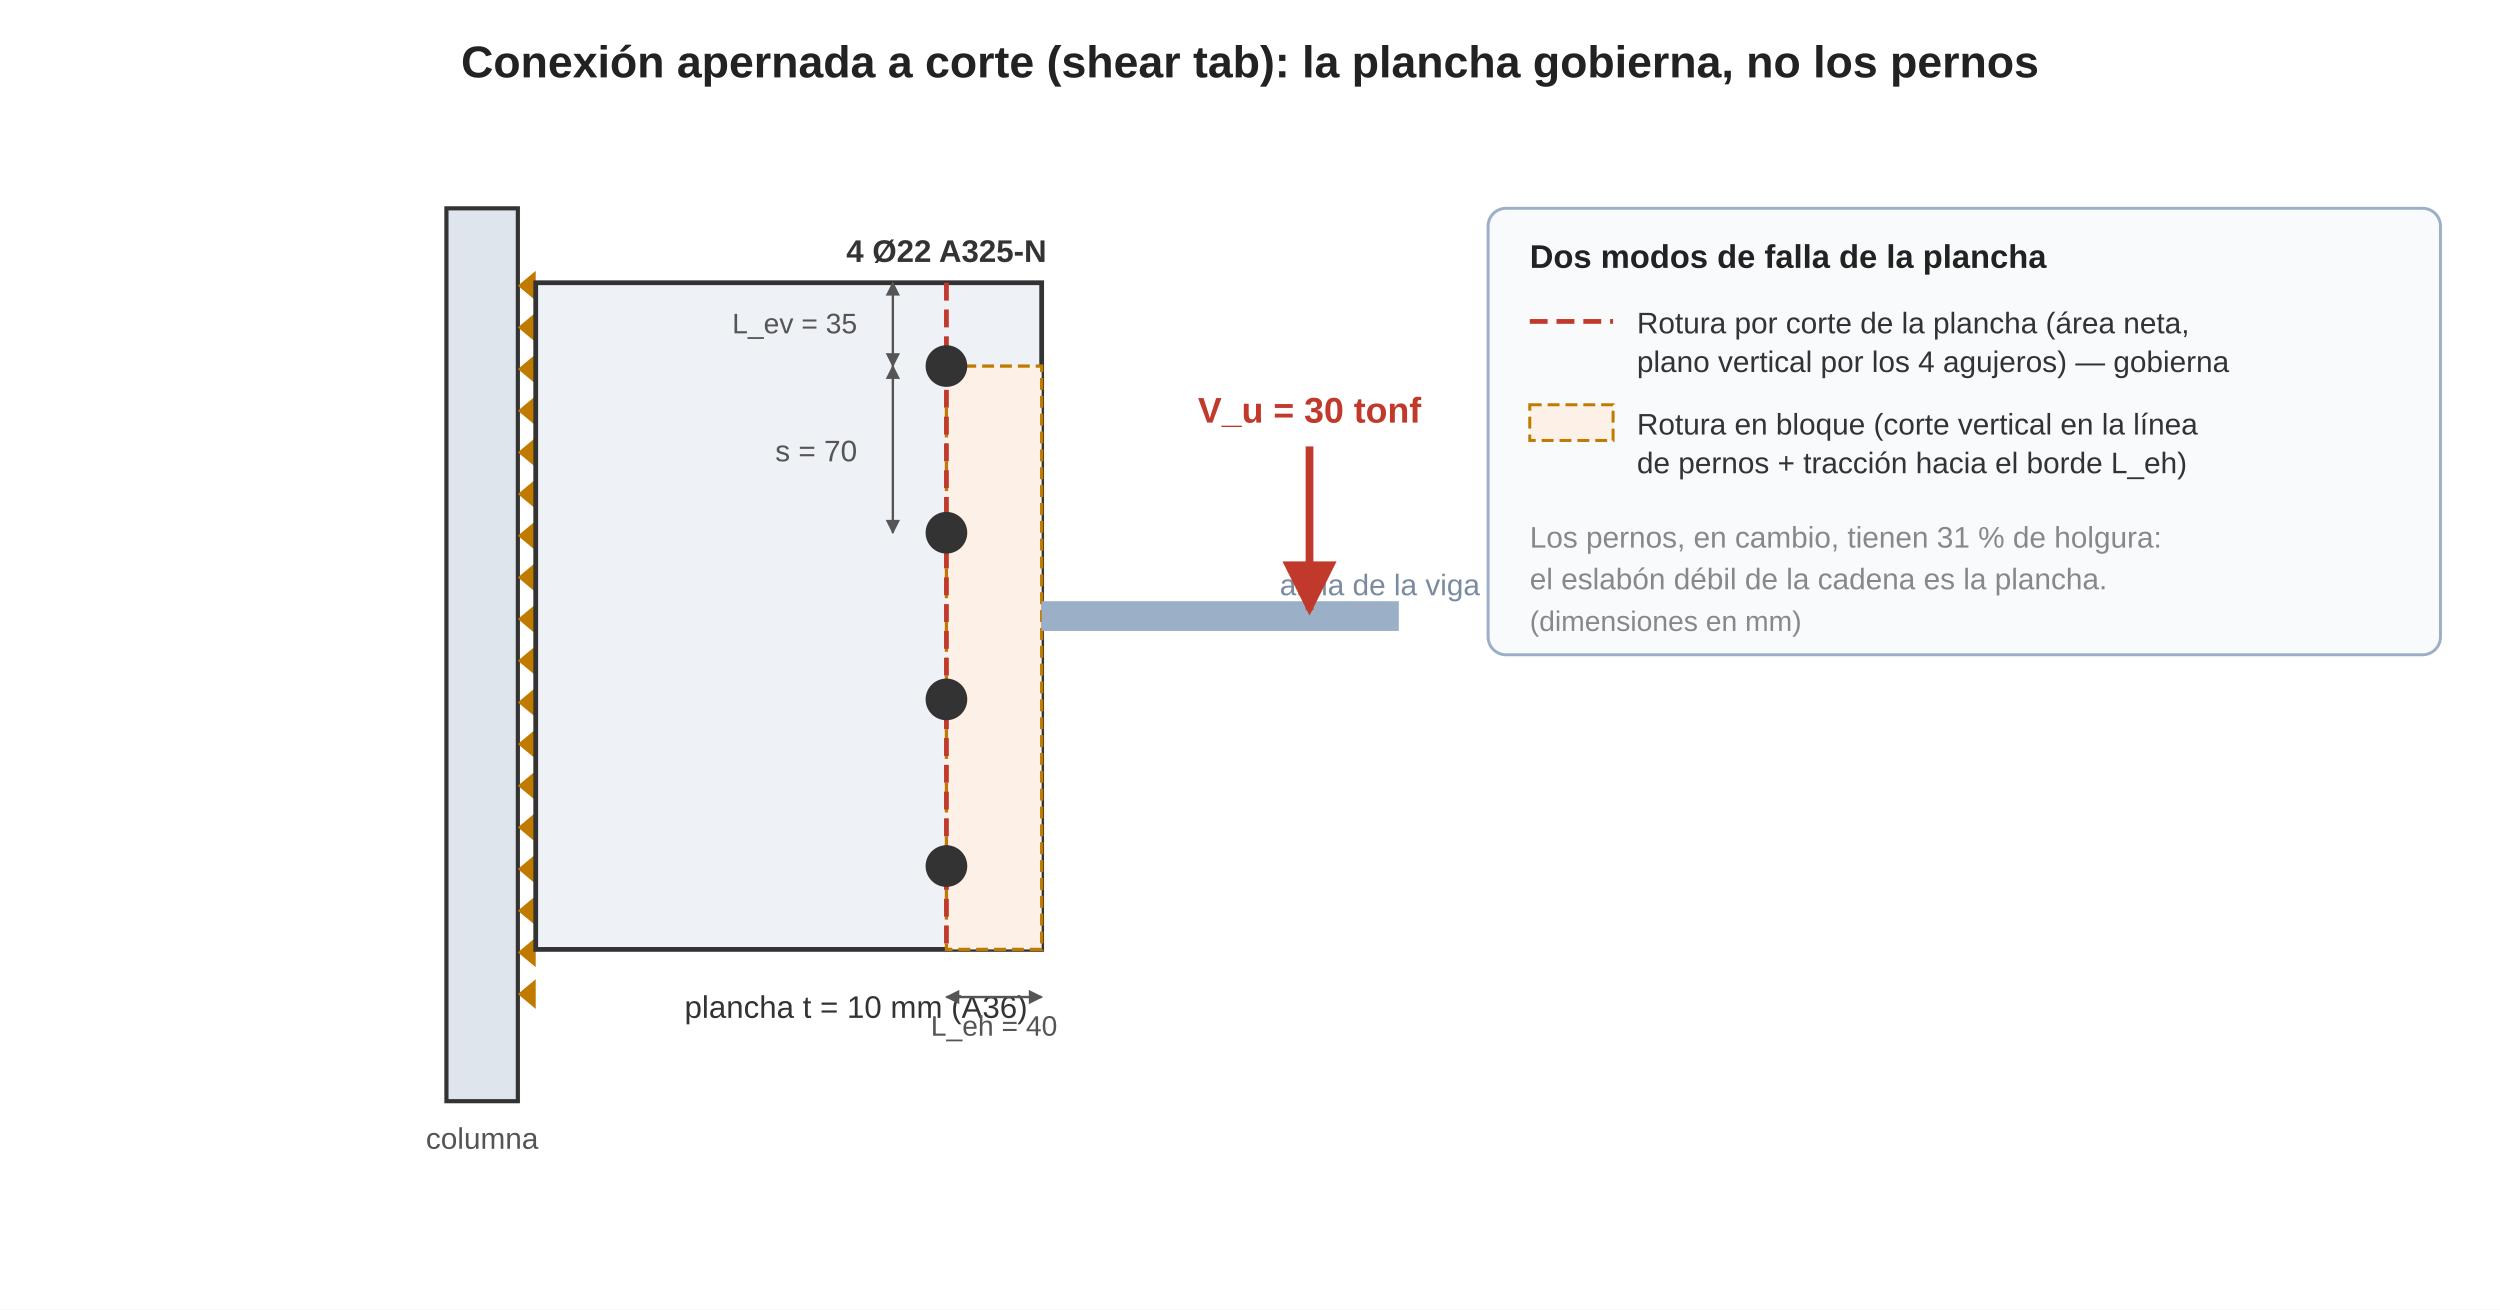
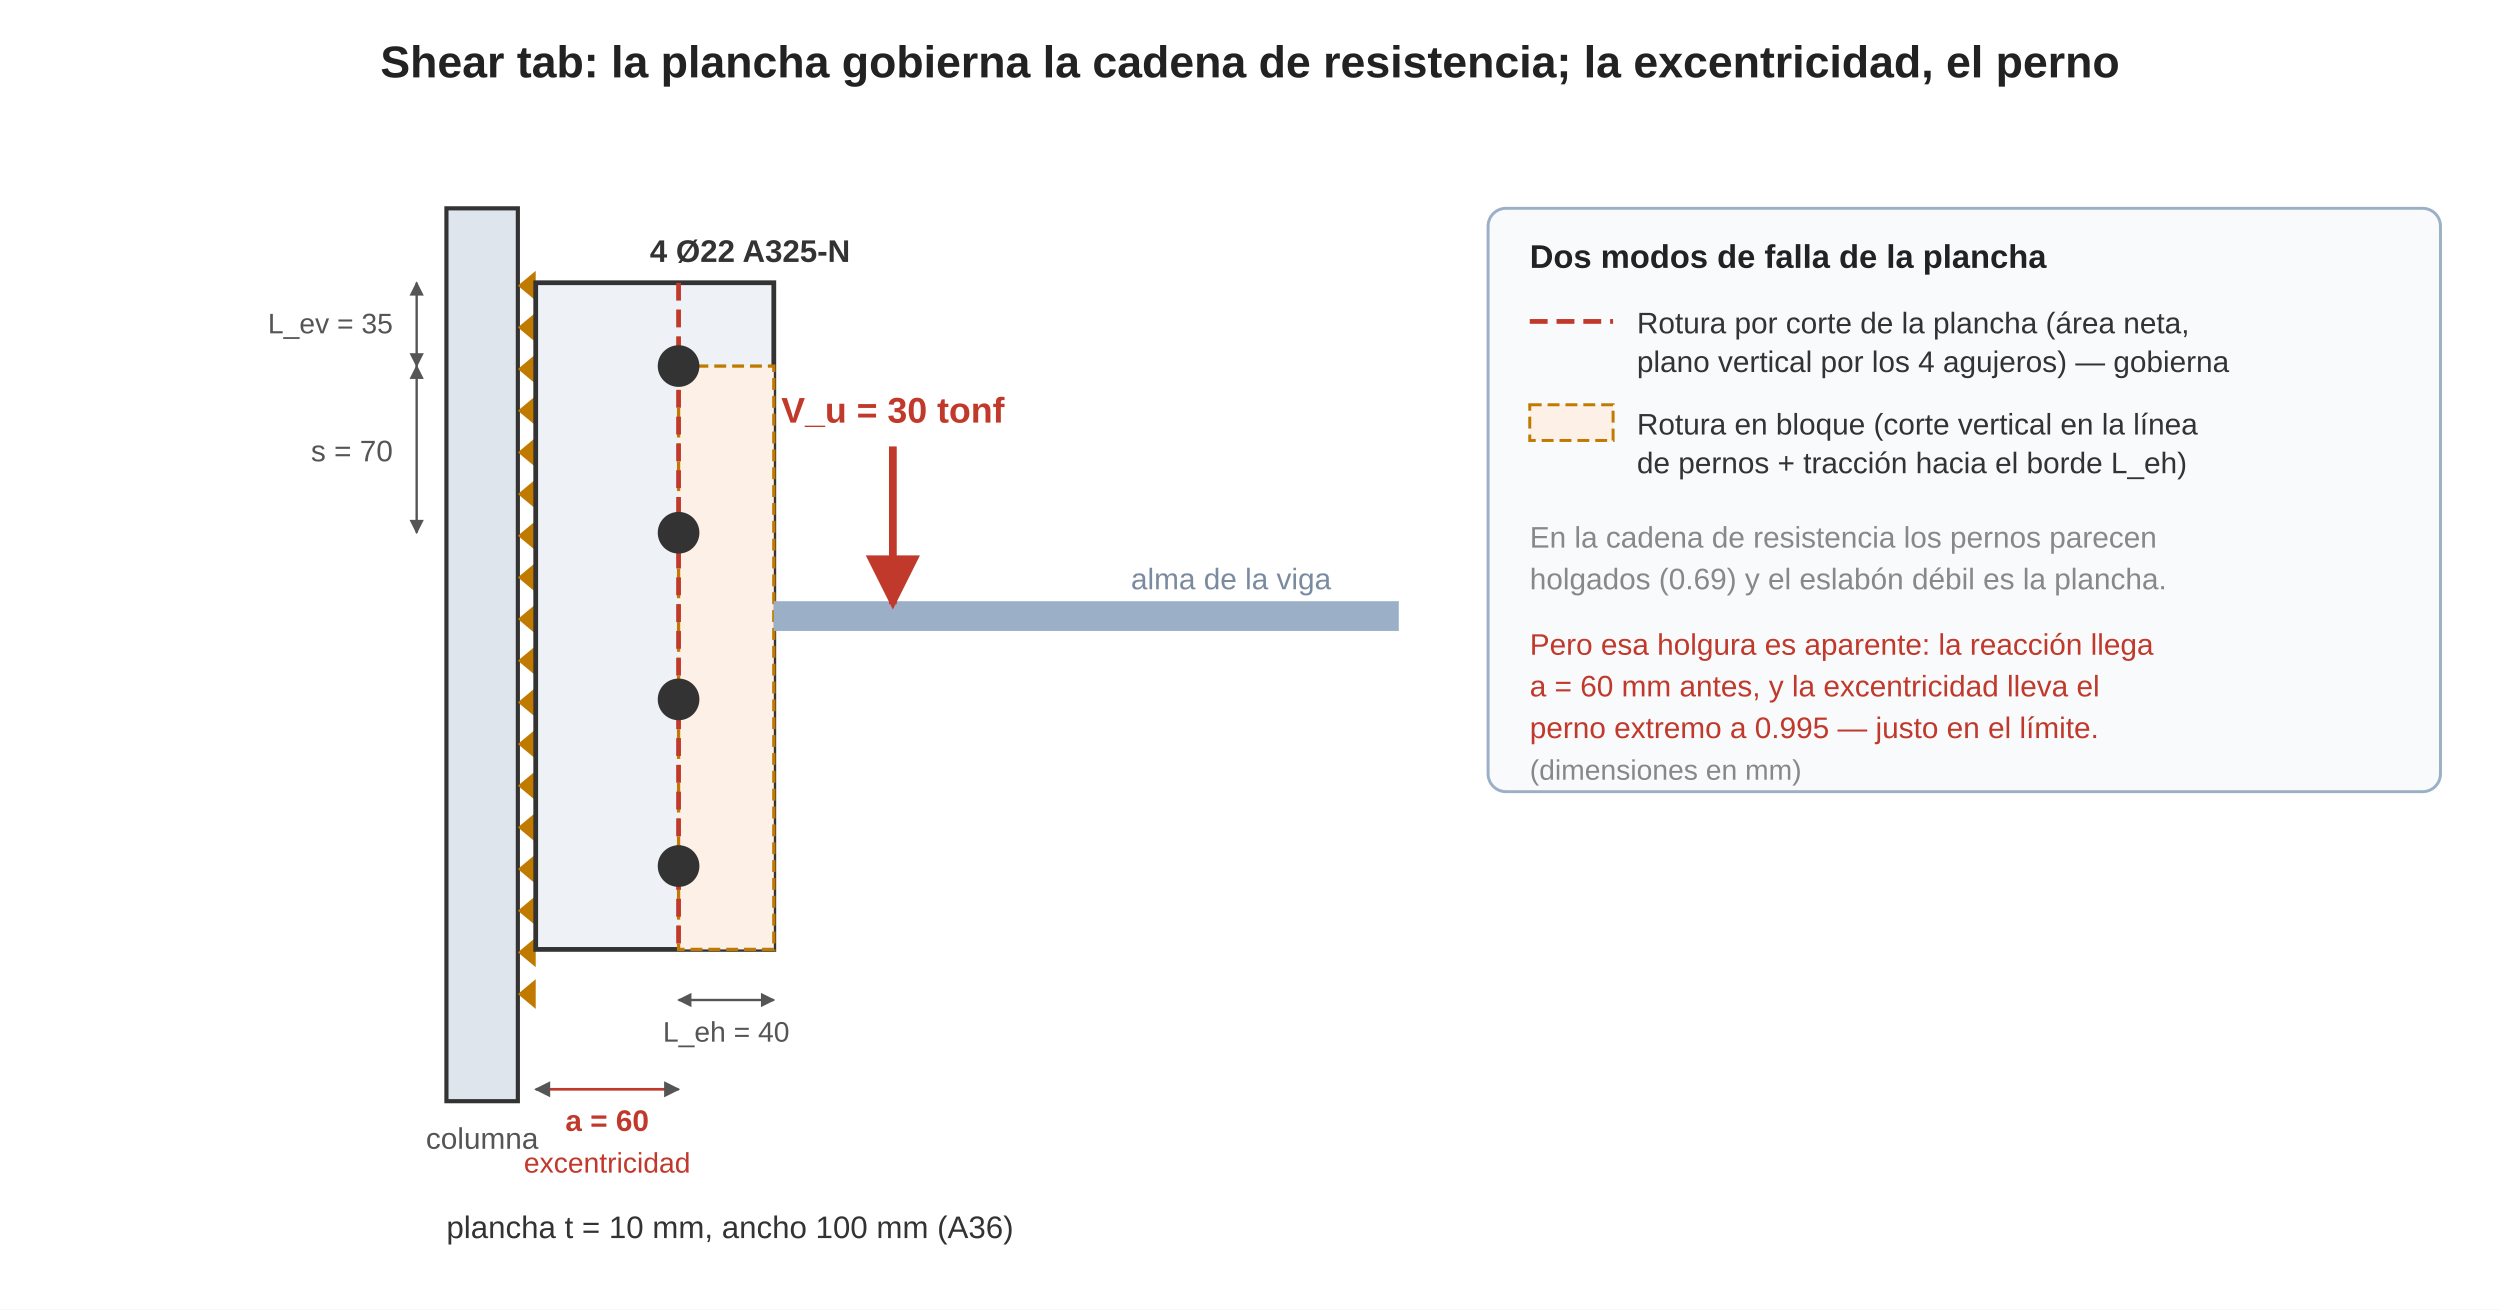
<svg xmlns="http://www.w3.org/2000/svg" viewBox="0 0 840 440" font-family="Segoe UI, Arial, sans-serif">
  <defs>
    <marker id="ae" viewBox="0 0 10 10" refX="9" refY="5" markerWidth="6" markerHeight="6" orient="auto-start-reverse">
      <path d="M0,0 L10,5 L0,10 z" fill="#555" />
    </marker>
    <marker id="fe" viewBox="0 0 10 10" refX="9" refY="5" markerWidth="7" markerHeight="7" orient="auto">
      <path d="M0,0 L10,5 L0,10 z" fill="#c0392b" />
    </marker>
  </defs>
  <rect width="840" height="440" fill="#ffffff" />
-   <text x="420" y="26" font-size="15" text-anchor="middle" fill="#222" font-weight="bold">Conexión apernada a corte (shear tab): la plancha gobierna, no los pernos</text>
+   <text x="420" y="26" font-size="15" text-anchor="middle" fill="#222" font-weight="bold">Shear tab: la plancha gobierna la cadena de resistencia; la excentricidad, el perno</text>
  <rect x="150" y="70" width="24" height="300" fill="#dfe5ec" stroke="#333" stroke-width="1.4" />
  <text x="162" y="386" font-size="10" text-anchor="middle" fill="#555">columna</text>
  <path d="M174,96 l6,-5 0,10 z M174,110 l6,-5 0,10 z M174,124 l6,-5 0,10 z M174,138 l6,-5 0,10 z M174,152 l6,-5 0,10 z M174,166 l6,-5 0,10 z M174,180 l6,-5 0,10 z M174,194 l6,-5 0,10 z M174,208 l6,-5 0,10 z M174,222 l6,-5 0,10 z M174,236 l6,-5 0,10 z M174,250 l6,-5 0,10 z M174,264 l6,-5 0,10 z M174,278 l6,-5 0,10 z M174,292 l6,-5 0,10 z M174,306 l6,-5 0,10 z M174,320 l6,-5 0,10 z M174,334 l6,-5 0,10 z" fill="#c07a00" />
-   <rect x="180" y="95" width="170" height="224" fill="#eef2f7" stroke="#333" stroke-width="1.6" />
-   <text x="230" y="342" font-size="10.5" fill="#333">plancha t = 10 mm (A36)</text>
-   <polygon points="318,123 350,123 350,319 318,319" fill="#fdf0e6" stroke="#c07a00" stroke-width="1.1" stroke-dasharray="4 2" />
-   <line x1="318" y1="95" x2="318" y2="319" stroke="#c0392b" stroke-width="1.6" stroke-dasharray="6 3" />
+   <rect x="180" y="95" width="80" height="224" fill="#eef2f7" stroke="#333" stroke-width="1.6" />
+   <polygon points="228,123 260,123 260,319 228,319" fill="#fdf0e6" stroke="#c07a00" stroke-width="1.1" stroke-dasharray="4 2" />
+   <line x1="228" y1="95" x2="228" y2="319" stroke="#c0392b" stroke-width="1.6" stroke-dasharray="6 3" />
  <g fill="#333">
-     <circle cx="318" cy="123" r="7" />
-     <circle cx="318" cy="179" r="7" />
-     <circle cx="318" cy="235" r="7" />
-     <circle cx="318" cy="291" r="7" />
+     <circle cx="228" cy="123" r="7" />
+     <circle cx="228" cy="179" r="7" />
+     <circle cx="228" cy="235" r="7" />
+     <circle cx="228" cy="291" r="7" />
  </g>
-   <text x="318" y="88" font-size="10.5" text-anchor="middle" fill="#333" font-weight="bold">4 Ø22 A325-N</text>
-   <line x1="350" y1="207" x2="470" y2="207" stroke="#9bb0c6" stroke-width="10" stroke-linecap="butt" />
-   <text x="430" y="200" font-size="10" fill="#7a8ba0">alma de la viga</text>
-   <line x1="440" y1="150" x2="440" y2="205" stroke="#c0392b" stroke-width="2.6" marker-end="url(#fe)" />
-   <text x="440" y="142" font-size="12" text-anchor="middle" fill="#c0392b" font-weight="bold">V_u = 30 tonf</text>
-   <line x1="300" y1="123" x2="300" y2="179" stroke="#555" stroke-width="0.8" marker-start="url(#ae)" marker-end="url(#ae)" />
-   <text x="288" y="155" font-size="10" text-anchor="end" fill="#555">s = 70</text>
-   <line x1="300" y1="95" x2="300" y2="123" stroke="#555" stroke-width="0.8" marker-start="url(#ae)" marker-end="url(#ae)" />
-   <text x="288" y="112" font-size="9.5" text-anchor="end" fill="#555">L_ev = 35</text>
-   <line x1="318" y1="335" x2="350" y2="335" stroke="#555" stroke-width="0.8" marker-start="url(#ae)" marker-end="url(#ae)" />
-   <text x="334" y="348" font-size="9.5" text-anchor="middle" fill="#555">L_eh = 40</text>
-   <rect x="500" y="70" width="320" height="150" rx="6" fill="#f8fafc" stroke="#9bb0c6" />
+   <text x="252" y="88" font-size="10.5" text-anchor="middle" fill="#333" font-weight="bold">4 Ø22 A325-N</text>
+   <line x1="260" y1="207" x2="470" y2="207" stroke="#9bb0c6" stroke-width="10" stroke-linecap="butt" />
+   <text x="380" y="198" font-size="10" fill="#7a8ba0">alma de la viga</text>
+   <line x1="300" y1="150" x2="300" y2="203" stroke="#c0392b" stroke-width="2.6" marker-end="url(#fe)" />
+   <text x="300" y="142" font-size="12" text-anchor="middle" fill="#c0392b" font-weight="bold">V_u = 30 tonf</text>
+   <line x1="140" y1="123" x2="140" y2="179" stroke="#555" stroke-width="0.8" marker-start="url(#ae)" marker-end="url(#ae)" />
+   <text x="132" y="155" font-size="10" text-anchor="end" fill="#555">s = 70</text>
+   <line x1="140" y1="95" x2="140" y2="123" stroke="#555" stroke-width="0.8" marker-start="url(#ae)" marker-end="url(#ae)" />
+   <text x="132" y="112" font-size="9.5" text-anchor="end" fill="#555">L_ev = 35</text>
+   <line x1="228" y1="336" x2="260" y2="336" stroke="#555" stroke-width="0.8" marker-start="url(#ae)" marker-end="url(#ae)" />
+   <text x="244" y="350" font-size="9.5" text-anchor="middle" fill="#555">L_eh = 40</text>
+   <line x1="180" y1="366" x2="228" y2="366" stroke="#c0392b" stroke-width="0.9" marker-start="url(#ae)" marker-end="url(#ae)" />
+   <text x="204" y="380" font-size="10" text-anchor="middle" fill="#c0392b" font-weight="bold">a = 60</text>
+   <text x="204" y="394" font-size="9.5" text-anchor="middle" fill="#c0392b">excentricidad</text>
+   <text x="150" y="416" font-size="10.5" fill="#333">plancha t = 10 mm, ancho 100 mm (A36)</text>
+   <rect x="500" y="70" width="320" height="196" rx="6" fill="#f8fafc" stroke="#9bb0c6" />
  <text x="514" y="90" font-size="11" fill="#222" font-weight="bold">Dos modos de falla de la plancha</text>
  <line x1="514" y1="108" x2="542" y2="108" stroke="#c0392b" stroke-width="1.6" stroke-dasharray="6 3" />
  <text x="550" y="112" font-size="10" fill="#333">Rotura por corte de la plancha (área neta,</text>
  <text x="550" y="125" font-size="10" fill="#333">plano vertical por los 4 agujeros) — gobierna</text>
  <rect x="514" y="136" width="28" height="12" fill="#fdf0e6" stroke="#c07a00" stroke-dasharray="4 2" />
  <text x="550" y="146" font-size="10" fill="#333">Rotura en bloque (corte vertical en la línea</text>
  <text x="550" y="159" font-size="10" fill="#333">de pernos + tracción hacia el borde L_eh)</text>
-   <text x="514" y="184" font-size="10" fill="#888">Los pernos, en cambio, tienen 31 % de holgura:</text>
-   <text x="514" y="198" font-size="10" fill="#888">el eslabón débil de la cadena es la plancha.</text>
-   <text x="514" y="212" font-size="9.5" fill="#888">(dimensiones en mm)</text>
+   <text x="514" y="184" font-size="10" fill="#888">En la cadena de resistencia los pernos parecen</text>
+   <text x="514" y="198" font-size="10" fill="#888">holgados (0.69) y el eslabón débil es la plancha.</text>
+   <text x="514" y="220" font-size="10" fill="#c0392b">Pero esa holgura es aparente: la reacción llega</text>
+   <text x="514" y="234" font-size="10" fill="#c0392b">a = 60 mm antes, y la excentricidad lleva el</text>
+   <text x="514" y="248" font-size="10" fill="#c0392b">perno extremo a 0.995 — justo en el límite.</text>
+   <text x="514" y="262" font-size="9.5" fill="#888">(dimensiones en mm)</text>
</svg>
